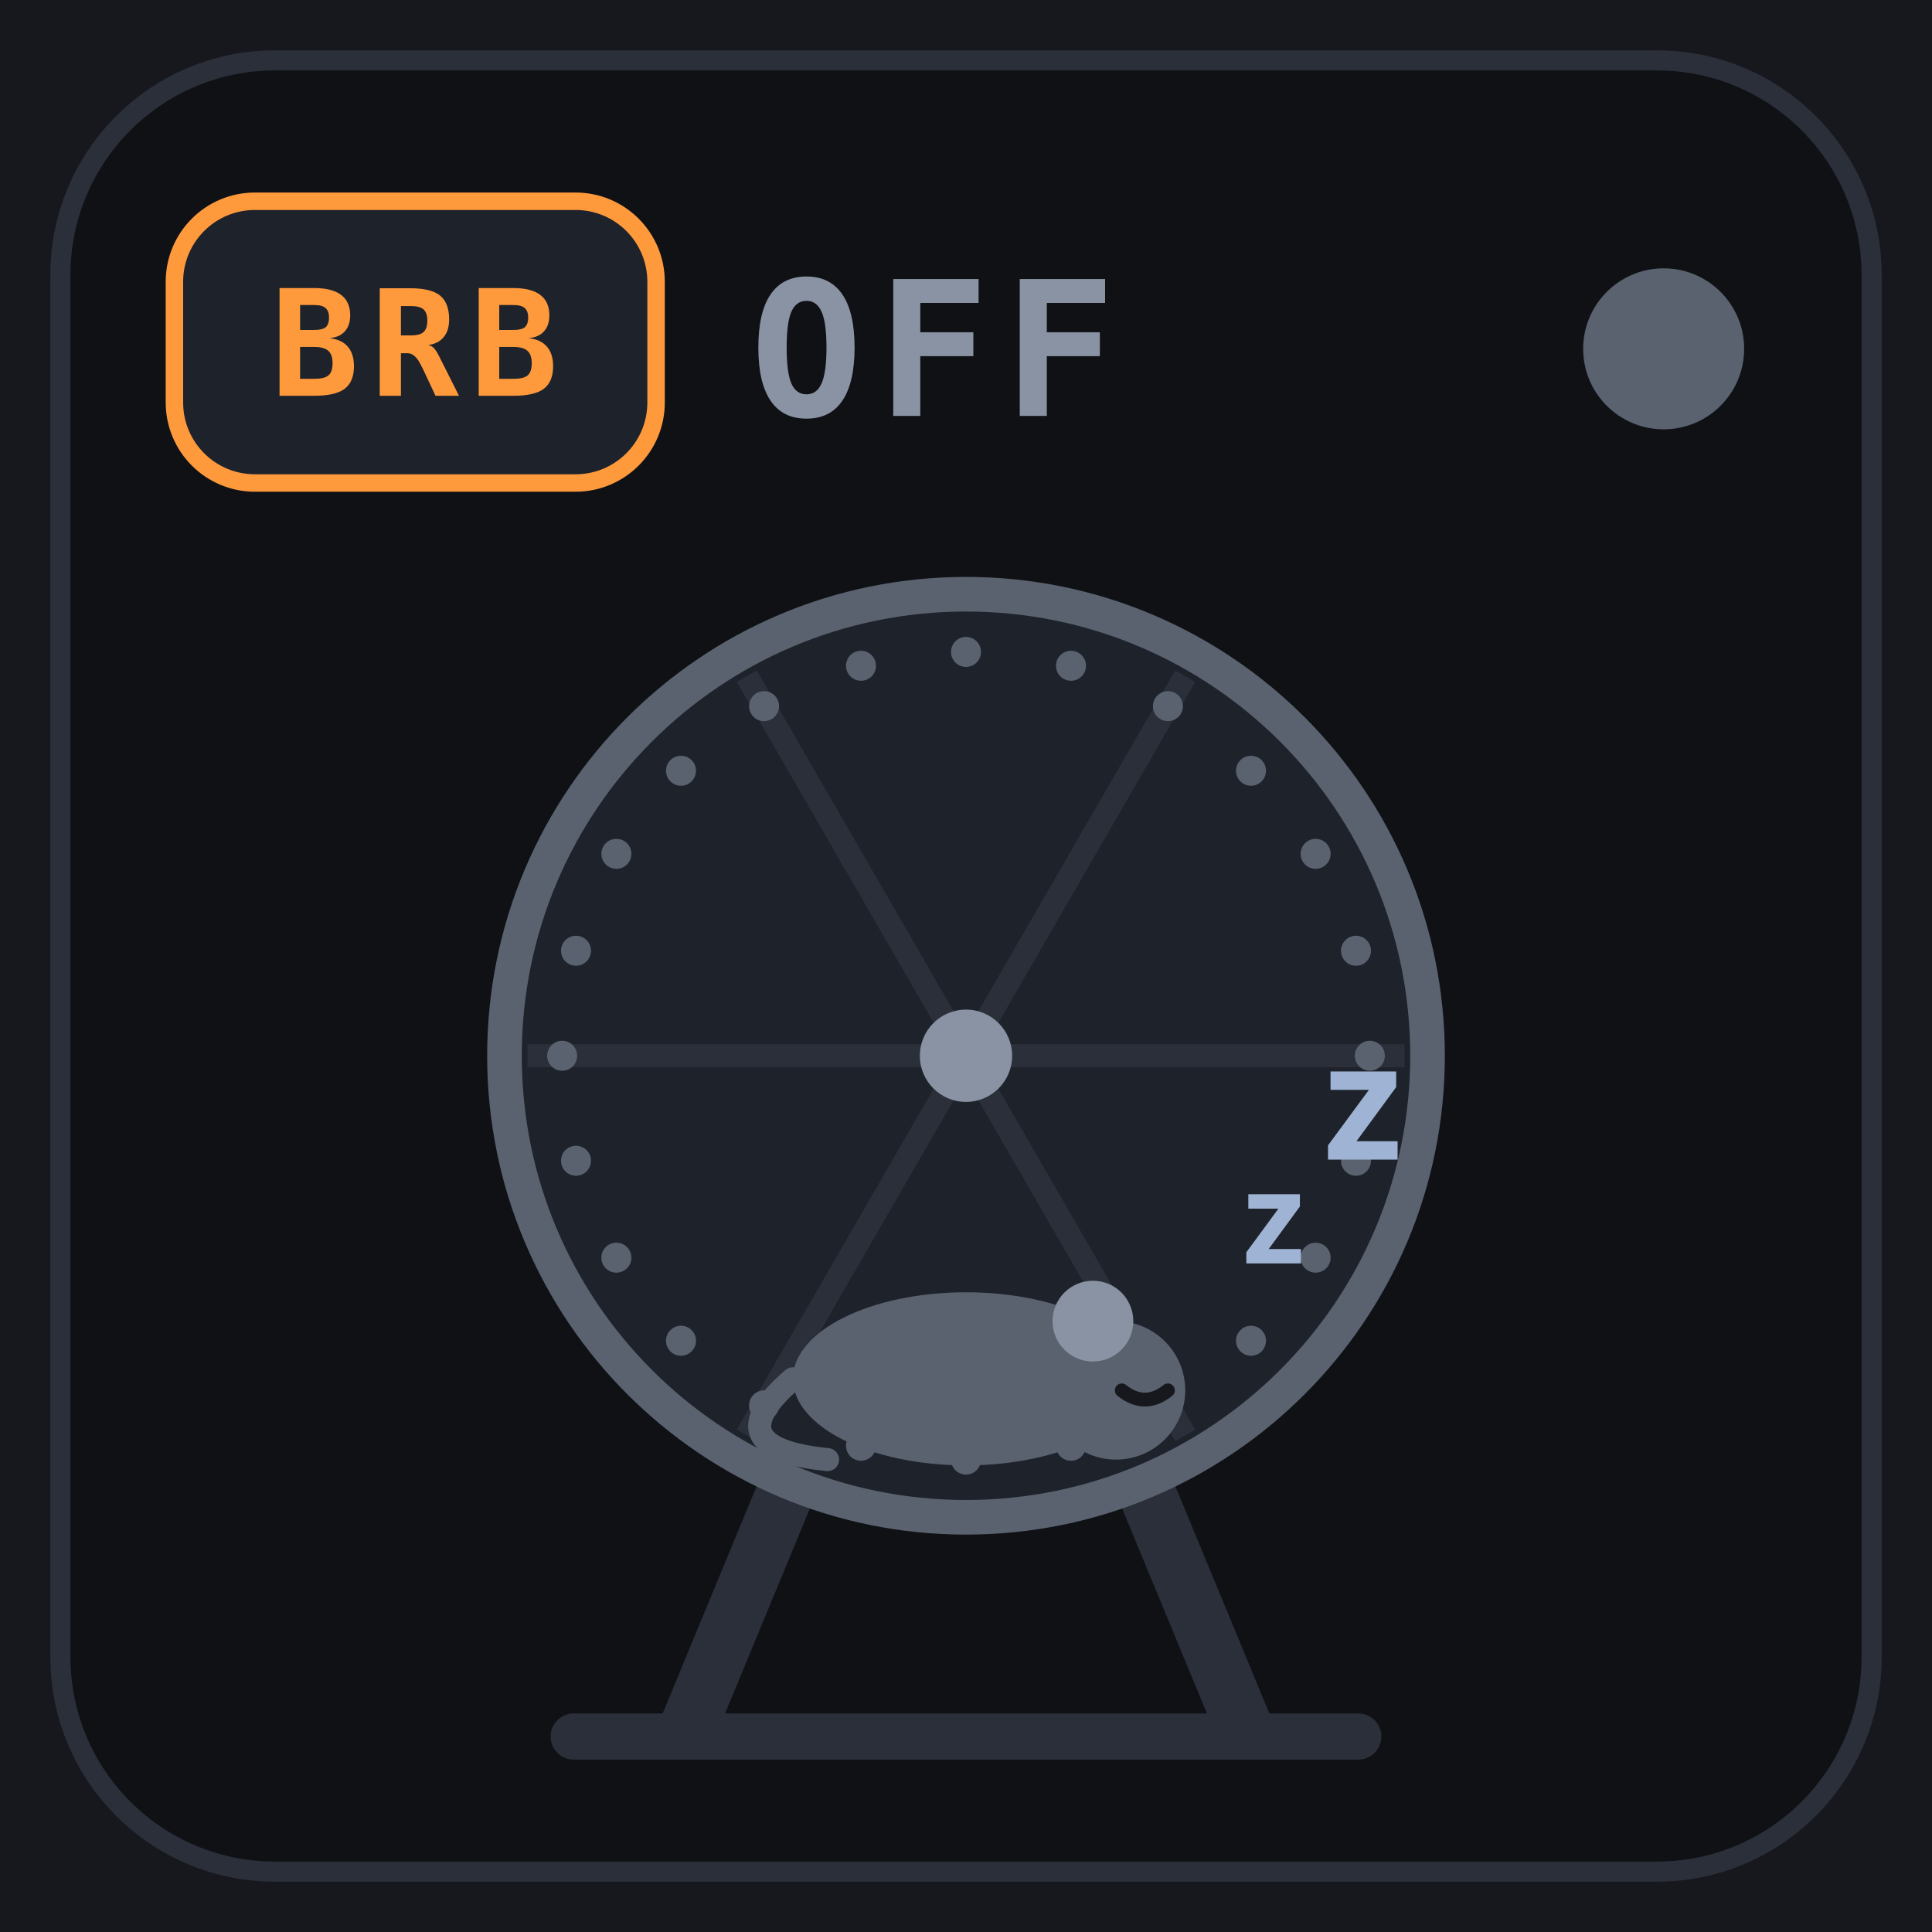
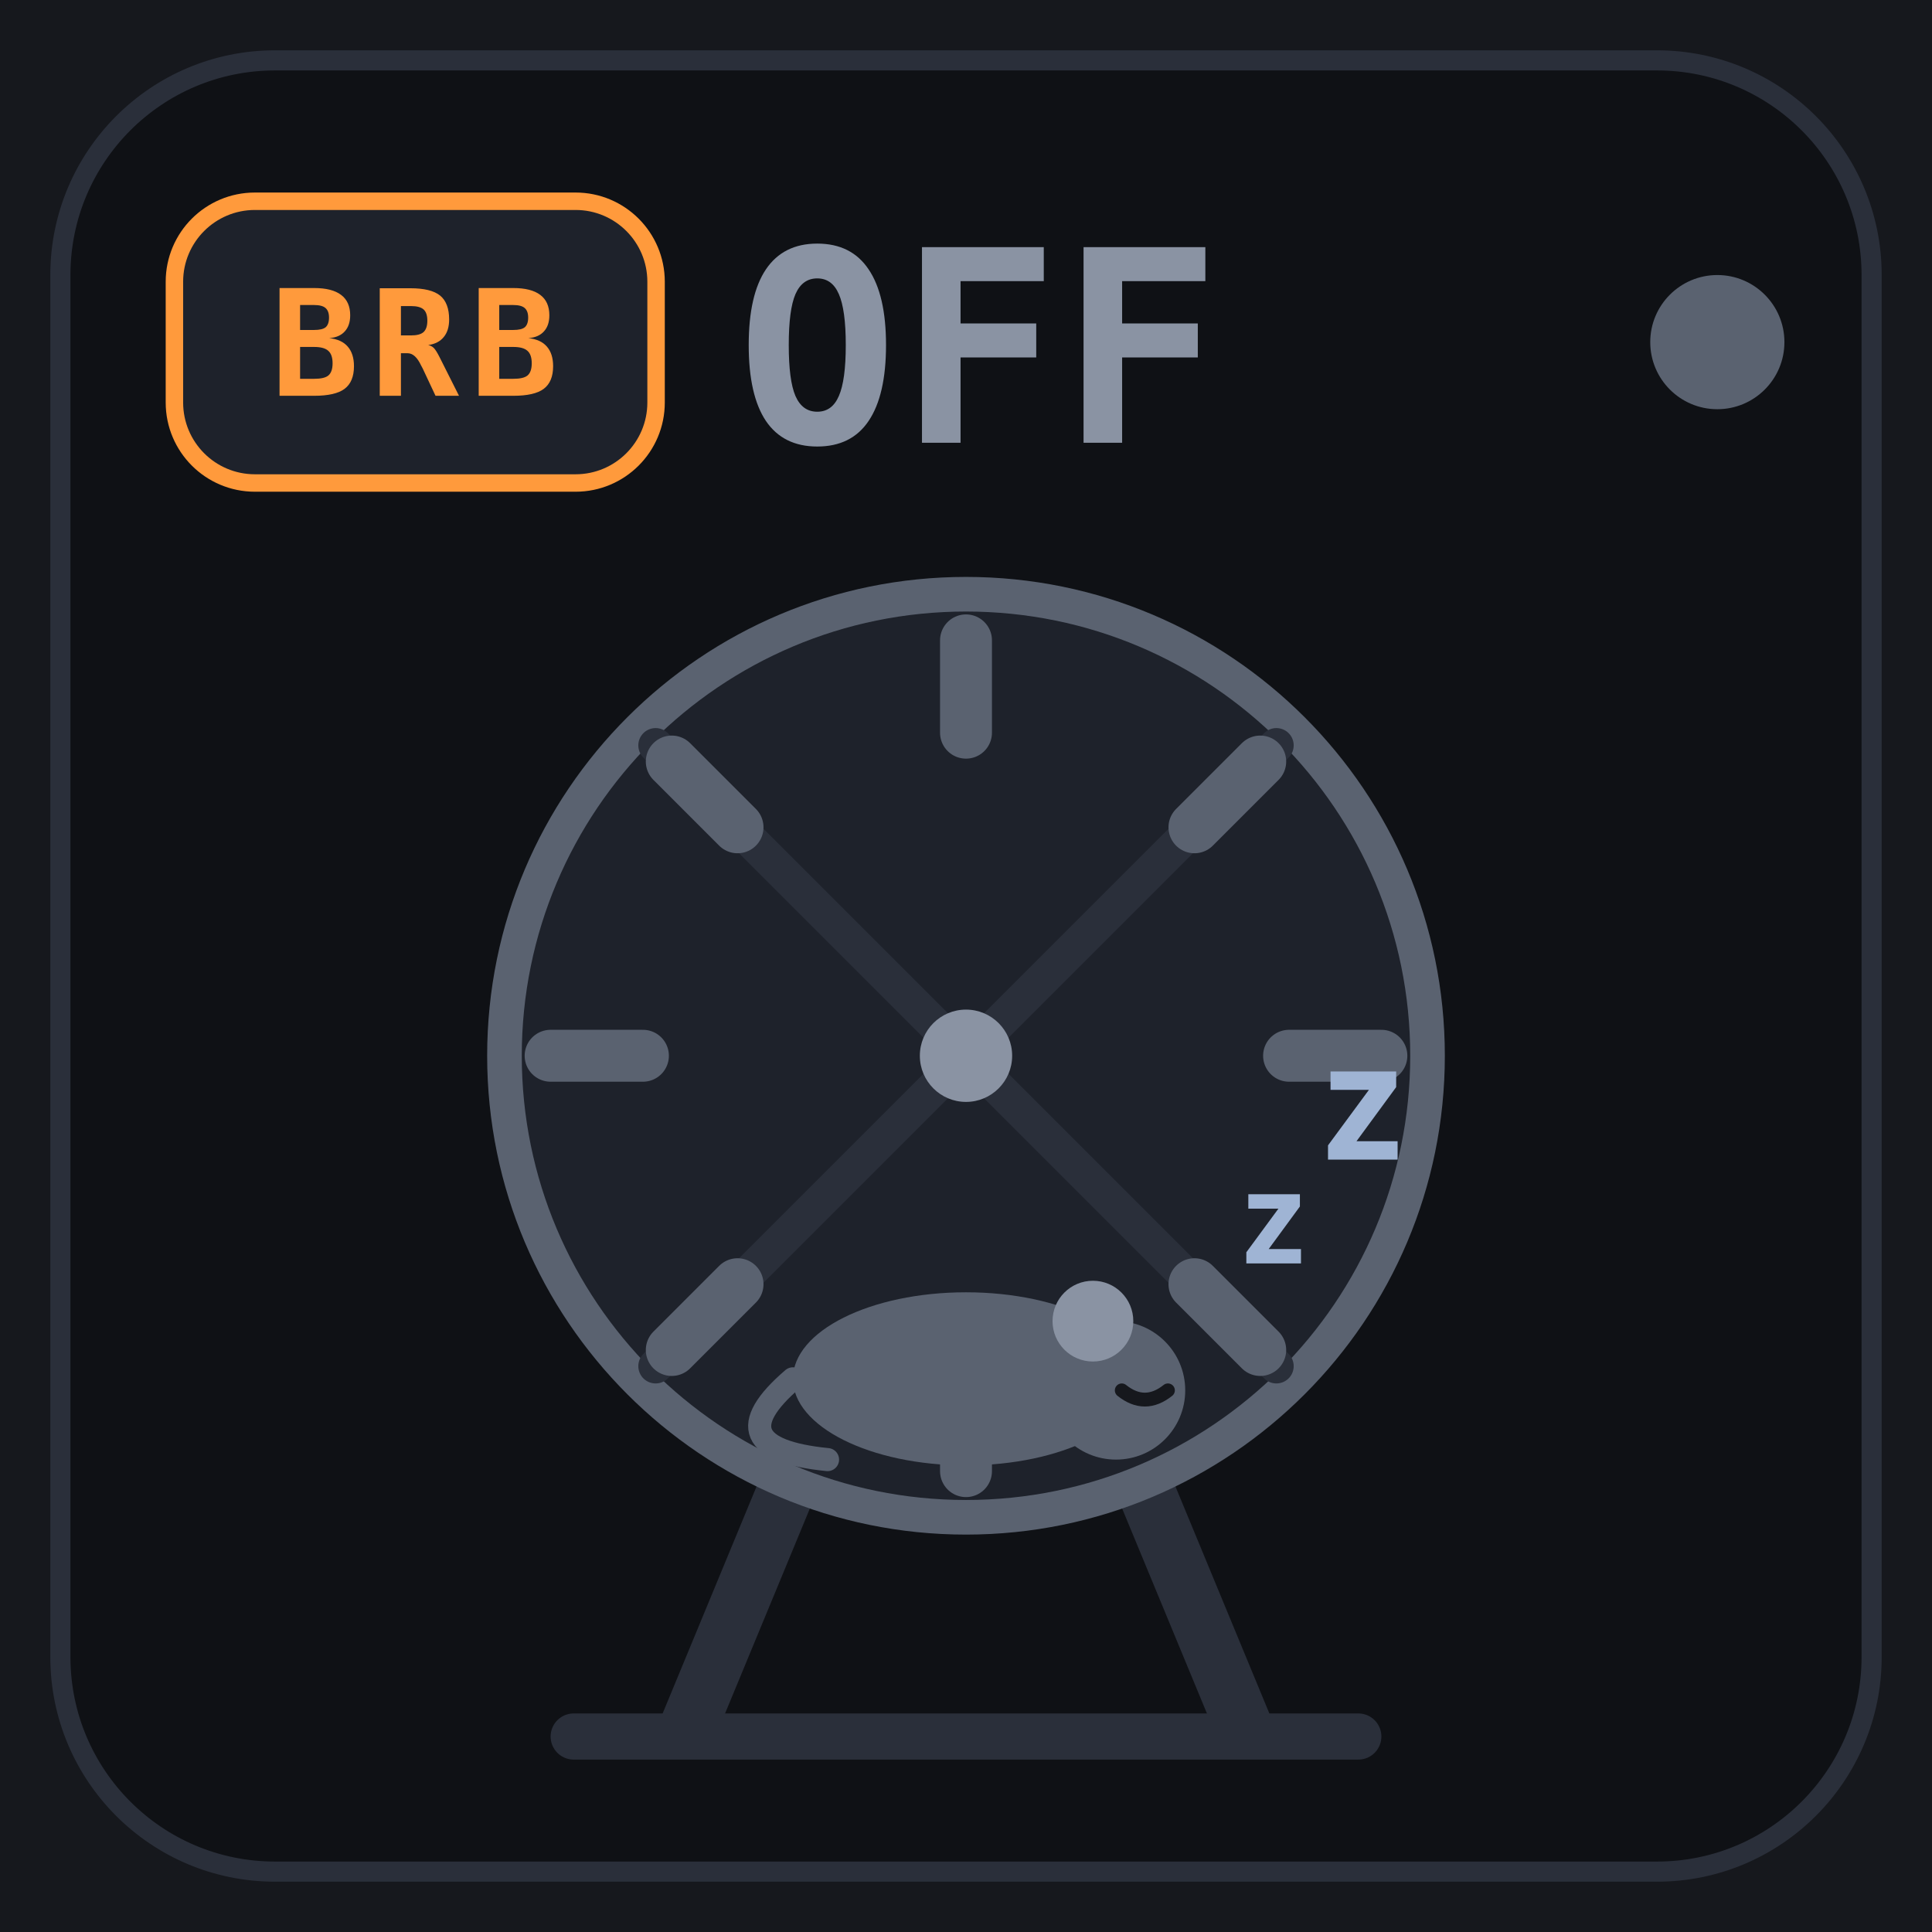
<svg xmlns="http://www.w3.org/2000/svg" width="144" height="144" viewBox="0 0 144 144">
  <rect width="144" height="144" fill="#16181d" />
  <rect x="4.5" y="4.5" width="135" height="135" rx="16" fill="#0f1115" stroke="#2a2f3a" stroke-width="1.5" />
  <rect x="13" y="15" width="35.9" height="21" rx="6" fill="#1e222b" stroke="#ff9a3c" stroke-width="1.3" />
  <text x="30.9" y="29.5" text-anchor="middle" font-family="JetBrains Mono, DejaVu Sans Mono, monospace" font-weight="700" font-size="11" letter-spacing="0.8" fill="#ff9a3c">BRB</text>
-   <text x="55.9" y="31" font-family="JetBrains Mono, DejaVu Sans Mono, monospace" font-weight="600" font-size="14" letter-spacing="1" fill="#8a93a3">OFF</text>
-   <circle cx="124" cy="26" r="6" fill="#5a6270" />
+   <text x="54.9" y="33" font-family="JetBrains Mono, DejaVu Sans Mono, monospace" font-weight="700" font-size="20" fill="#8a93a3">OFF</text>
+   <circle cx="128" cy="25.5" r="5" fill="#5a6270" />
  <g transform="translate(72 43) scale(0.86) translate(-72 -34.5)">
    <line x1="72" y1="76" x2="48" y2="134" stroke="#2a2f3a" stroke-width="5" stroke-linecap="round" />
    <line x1="72" y1="76" x2="96" y2="134" stroke="#2a2f3a" stroke-width="5" stroke-linecap="round" />
    <line x1="38" y1="135" x2="106" y2="135" stroke="#2a2f3a" stroke-width="4" stroke-linecap="round" />
    <circle cx="72" cy="76" r="40" fill="#1e222b" stroke="#5a6270" stroke-width="3" />
    <g transform="rotate(0 72 76)">
-       <line x1="72" y1="76" x2="110" y2="76" stroke="#2a2f3a" stroke-width="2" />
-       <line x1="72" y1="76" x2="91" y2="108.9" stroke="#2a2f3a" stroke-width="2" />
-       <line x1="72" y1="76" x2="53" y2="108.9" stroke="#2a2f3a" stroke-width="2" />
-       <line x1="72" y1="76" x2="34" y2="76" stroke="#2a2f3a" stroke-width="2" />
-       <line x1="72" y1="76" x2="53" y2="43.1" stroke="#2a2f3a" stroke-width="2" />
-       <line x1="72" y1="76" x2="91" y2="43.1" stroke="#2a2f3a" stroke-width="2" />
-       <circle cx="107" cy="76" r="1.3" fill="#5a6270" />
-       <circle cx="105.8" cy="85.1" r="1.3" fill="#5a6270" />
-       <circle cx="102.3" cy="93.5" r="1.3" fill="#5a6270" />
-       <circle cx="96.7" cy="100.7" r="1.3" fill="#5a6270" />
-       <circle cx="89.5" cy="106.3" r="1.3" fill="#5a6270" />
-       <circle cx="81.1" cy="109.8" r="1.3" fill="#5a6270" />
-       <circle cx="72" cy="111" r="1.3" fill="#5a6270" />
-       <circle cx="62.9" cy="109.8" r="1.3" fill="#5a6270" />
-       <circle cx="54.5" cy="106.3" r="1.3" fill="#5a6270" />
-       <circle cx="47.3" cy="100.7" r="1.3" fill="#5a6270" />
-       <circle cx="41.7" cy="93.5" r="1.3" fill="#5a6270" />
-       <circle cx="38.2" cy="85.1" r="1.3" fill="#5a6270" />
-       <circle cx="37" cy="76" r="1.3" fill="#5a6270" />
-       <circle cx="38.2" cy="66.9" r="1.3" fill="#5a6270" />
-       <circle cx="41.7" cy="58.5" r="1.3" fill="#5a6270" />
-       <circle cx="47.3" cy="51.3" r="1.3" fill="#5a6270" />
-       <circle cx="54.5" cy="45.7" r="1.3" fill="#5a6270" />
-       <circle cx="62.9" cy="42.2" r="1.3" fill="#5a6270" />
-       <circle cx="72" cy="41" r="1.3" fill="#5a6270" />
-       <circle cx="81.1" cy="42.2" r="1.3" fill="#5a6270" />
-       <circle cx="89.5" cy="45.7" r="1.3" fill="#5a6270" />
-       <circle cx="96.7" cy="51.3" r="1.3" fill="#5a6270" />
-       <circle cx="102.3" cy="58.5" r="1.3" fill="#5a6270" />
-       <circle cx="105.8" cy="66.9" r="1.3" fill="#5a6270" />
+       <line x1="72" y1="76" x2="98.9" y2="102.9" stroke="#2a2f3a" stroke-width="3" stroke-linecap="round" />
+       <line x1="72" y1="76" x2="45.1" y2="102.9" stroke="#2a2f3a" stroke-width="3" stroke-linecap="round" />
+       <line x1="72" y1="76" x2="45.1" y2="49.1" stroke="#2a2f3a" stroke-width="3" stroke-linecap="round" />
+       <line x1="72" y1="76" x2="98.9" y2="49.1" stroke="#2a2f3a" stroke-width="3" stroke-linecap="round" />
+       <line x1="100" y1="76" x2="108" y2="76" stroke="#5a6270" stroke-width="4.5" stroke-linecap="round" />
+       <line x1="91.8" y1="95.8" x2="97.5" y2="101.5" stroke="#5a6270" stroke-width="4.5" stroke-linecap="round" />
+       <line x1="72" y1="104" x2="72" y2="112" stroke="#5a6270" stroke-width="4.5" stroke-linecap="round" />
+       <line x1="52.2" y1="95.8" x2="46.5" y2="101.5" stroke="#5a6270" stroke-width="4.5" stroke-linecap="round" />
+       <line x1="44" y1="76" x2="36" y2="76" stroke="#5a6270" stroke-width="4.5" stroke-linecap="round" />
+       <line x1="52.2" y1="56.2" x2="46.5" y2="50.5" stroke="#5a6270" stroke-width="4.5" stroke-linecap="round" />
+       <line x1="72" y1="48" x2="72" y2="40" stroke="#5a6270" stroke-width="4.5" stroke-linecap="round" />
+       <line x1="91.8" y1="56.2" x2="97.5" y2="50.5" stroke="#5a6270" stroke-width="4.5" stroke-linecap="round" />
    </g>
    <circle cx="72" cy="76" r="4" fill="#8a93a3" />
    <path d="M57 104 Q 50 110 60 111" fill="none" stroke="#5a6270" stroke-width="2" stroke-linecap="round" />
    <ellipse cx="72" cy="104" rx="15" ry="7.5" fill="#5a6270" />
    <circle cx="85" cy="105" r="6" fill="#5a6270" />
    <circle cx="83" cy="99" r="3.5" fill="#8a93a3" />
    <path d="M85.5 105 q 2 1.6 4 0" fill="none" stroke="#16181d" stroke-width="1.2" stroke-linecap="round" />
    <text x="96" y="94" font-family="Saira, IBM Plex Sans, sans-serif" font-weight="700" font-size="11" fill="#9fb4d4">z</text>
    <text x="103" y="85" font-family="Saira, IBM Plex Sans, sans-serif" font-weight="700" font-size="14" fill="#9fb4d4">z</text>
  </g>
</svg>
